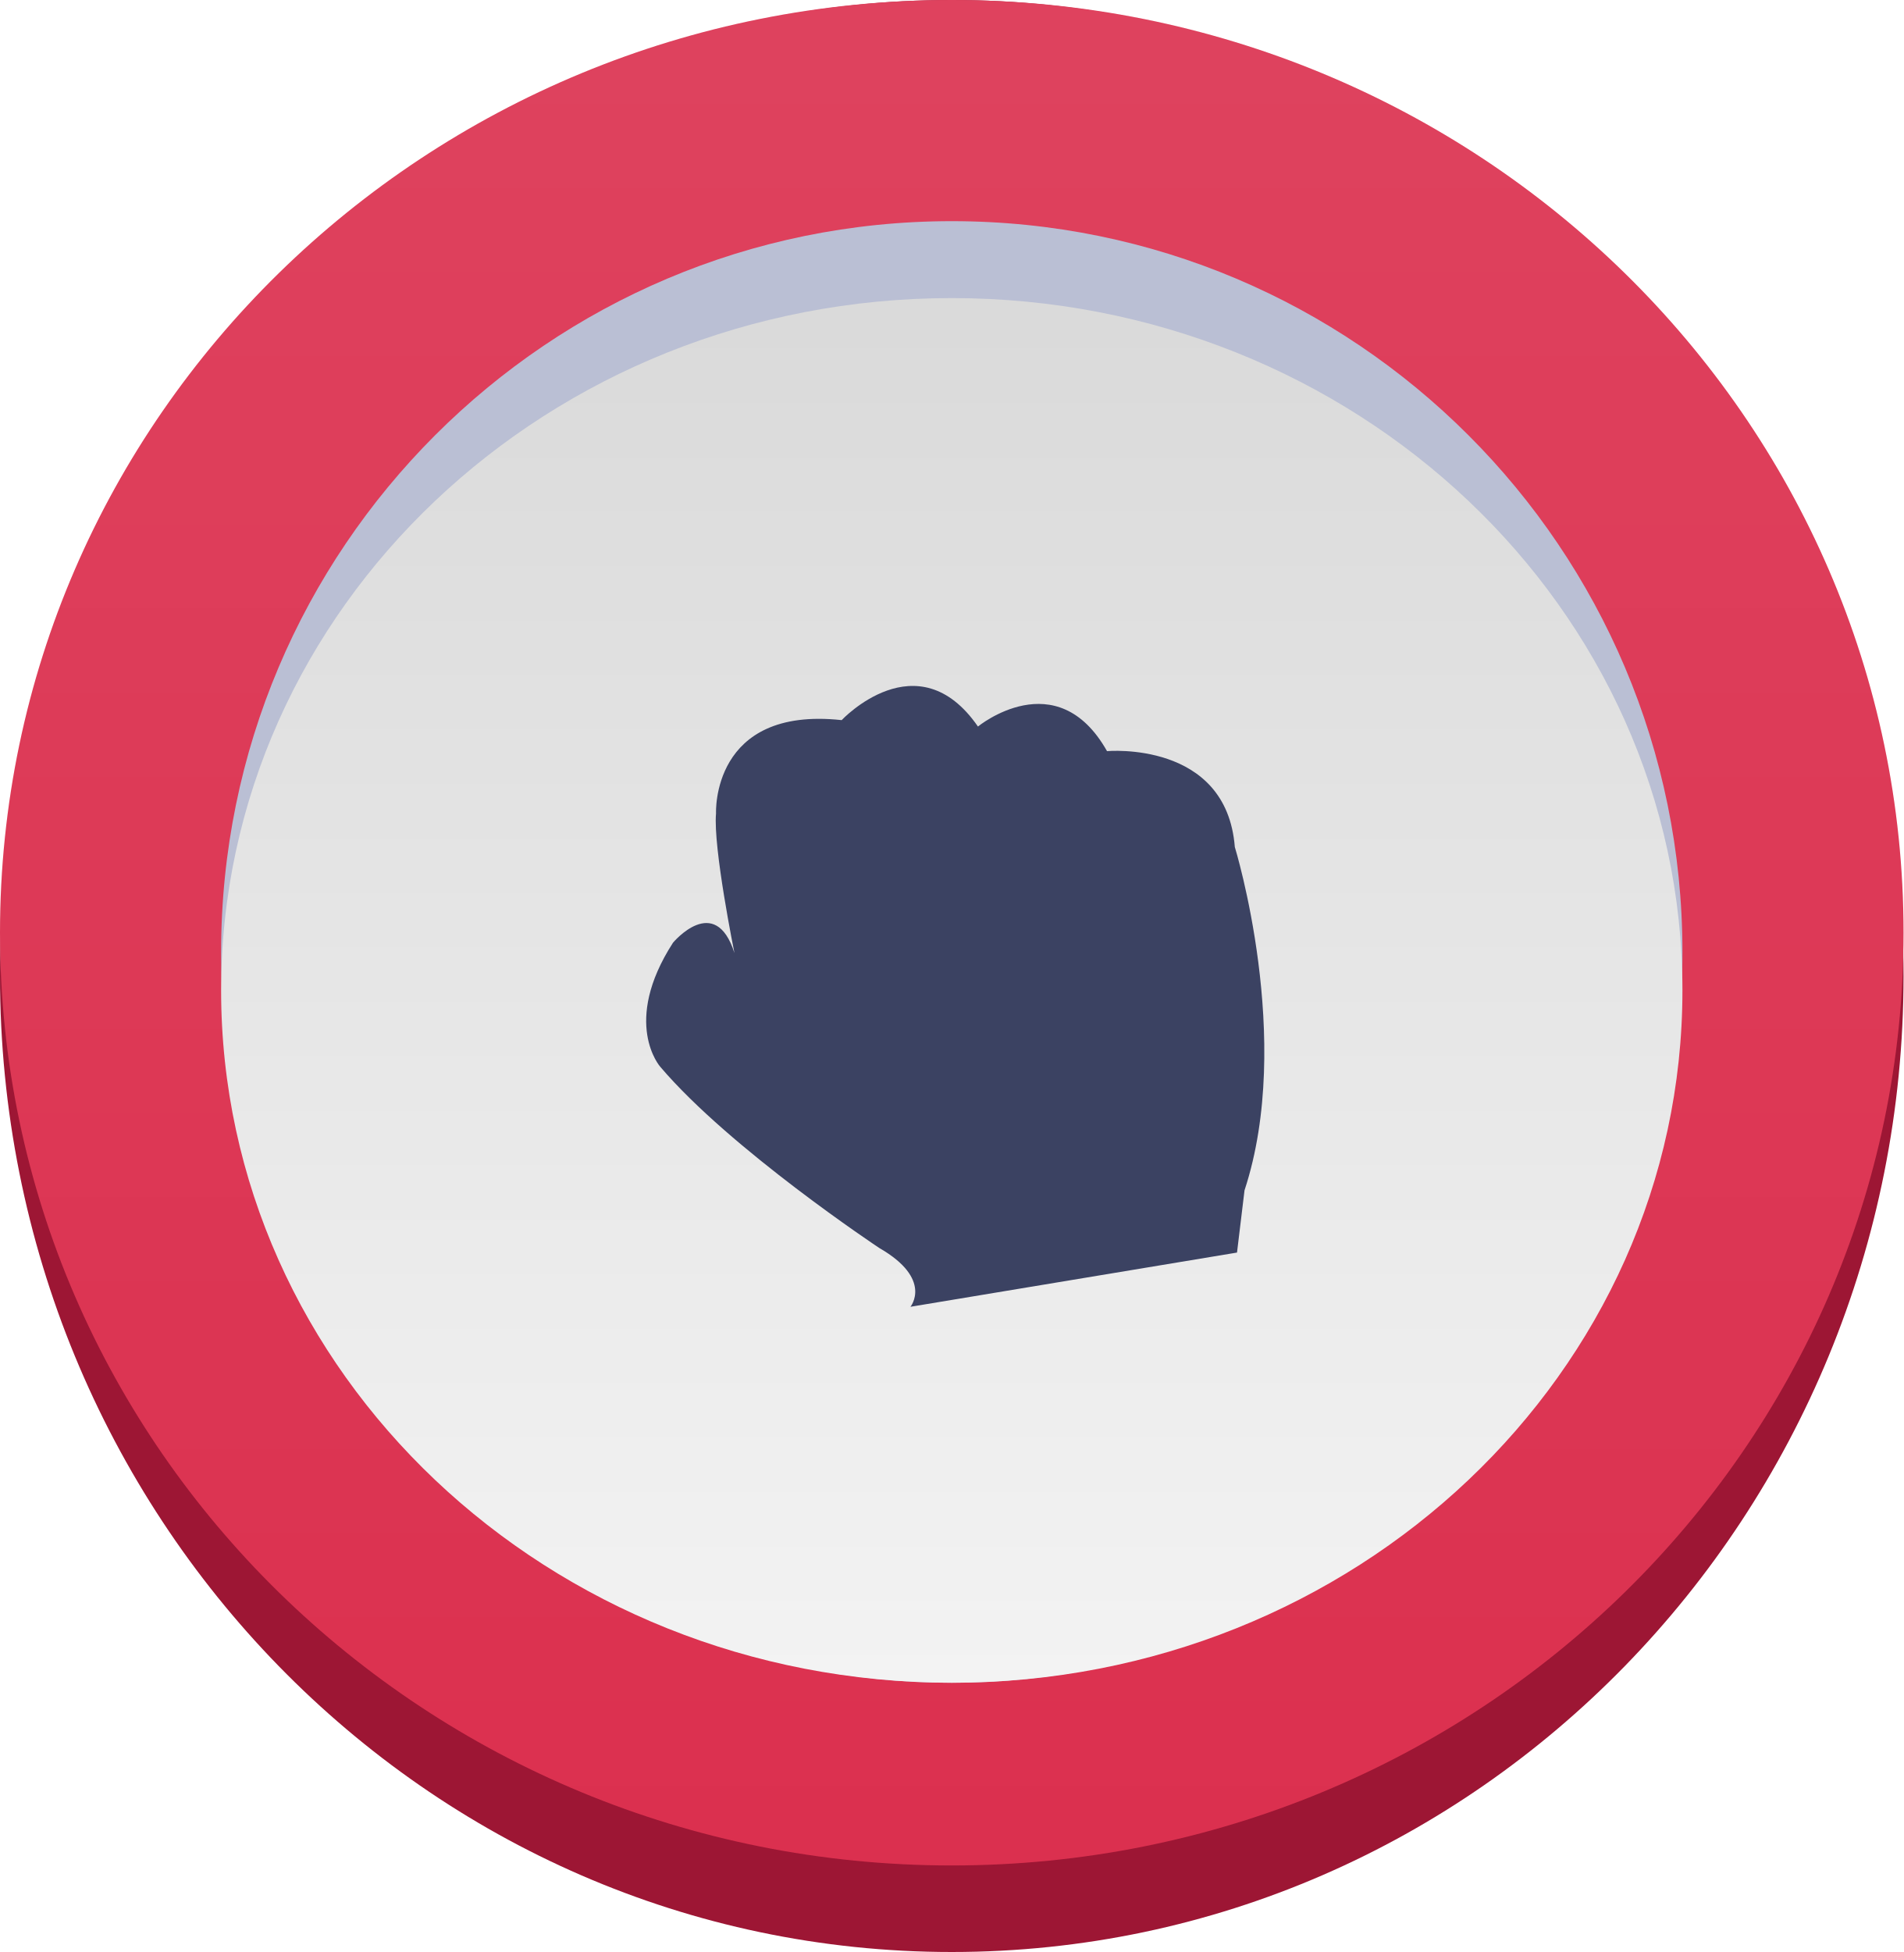
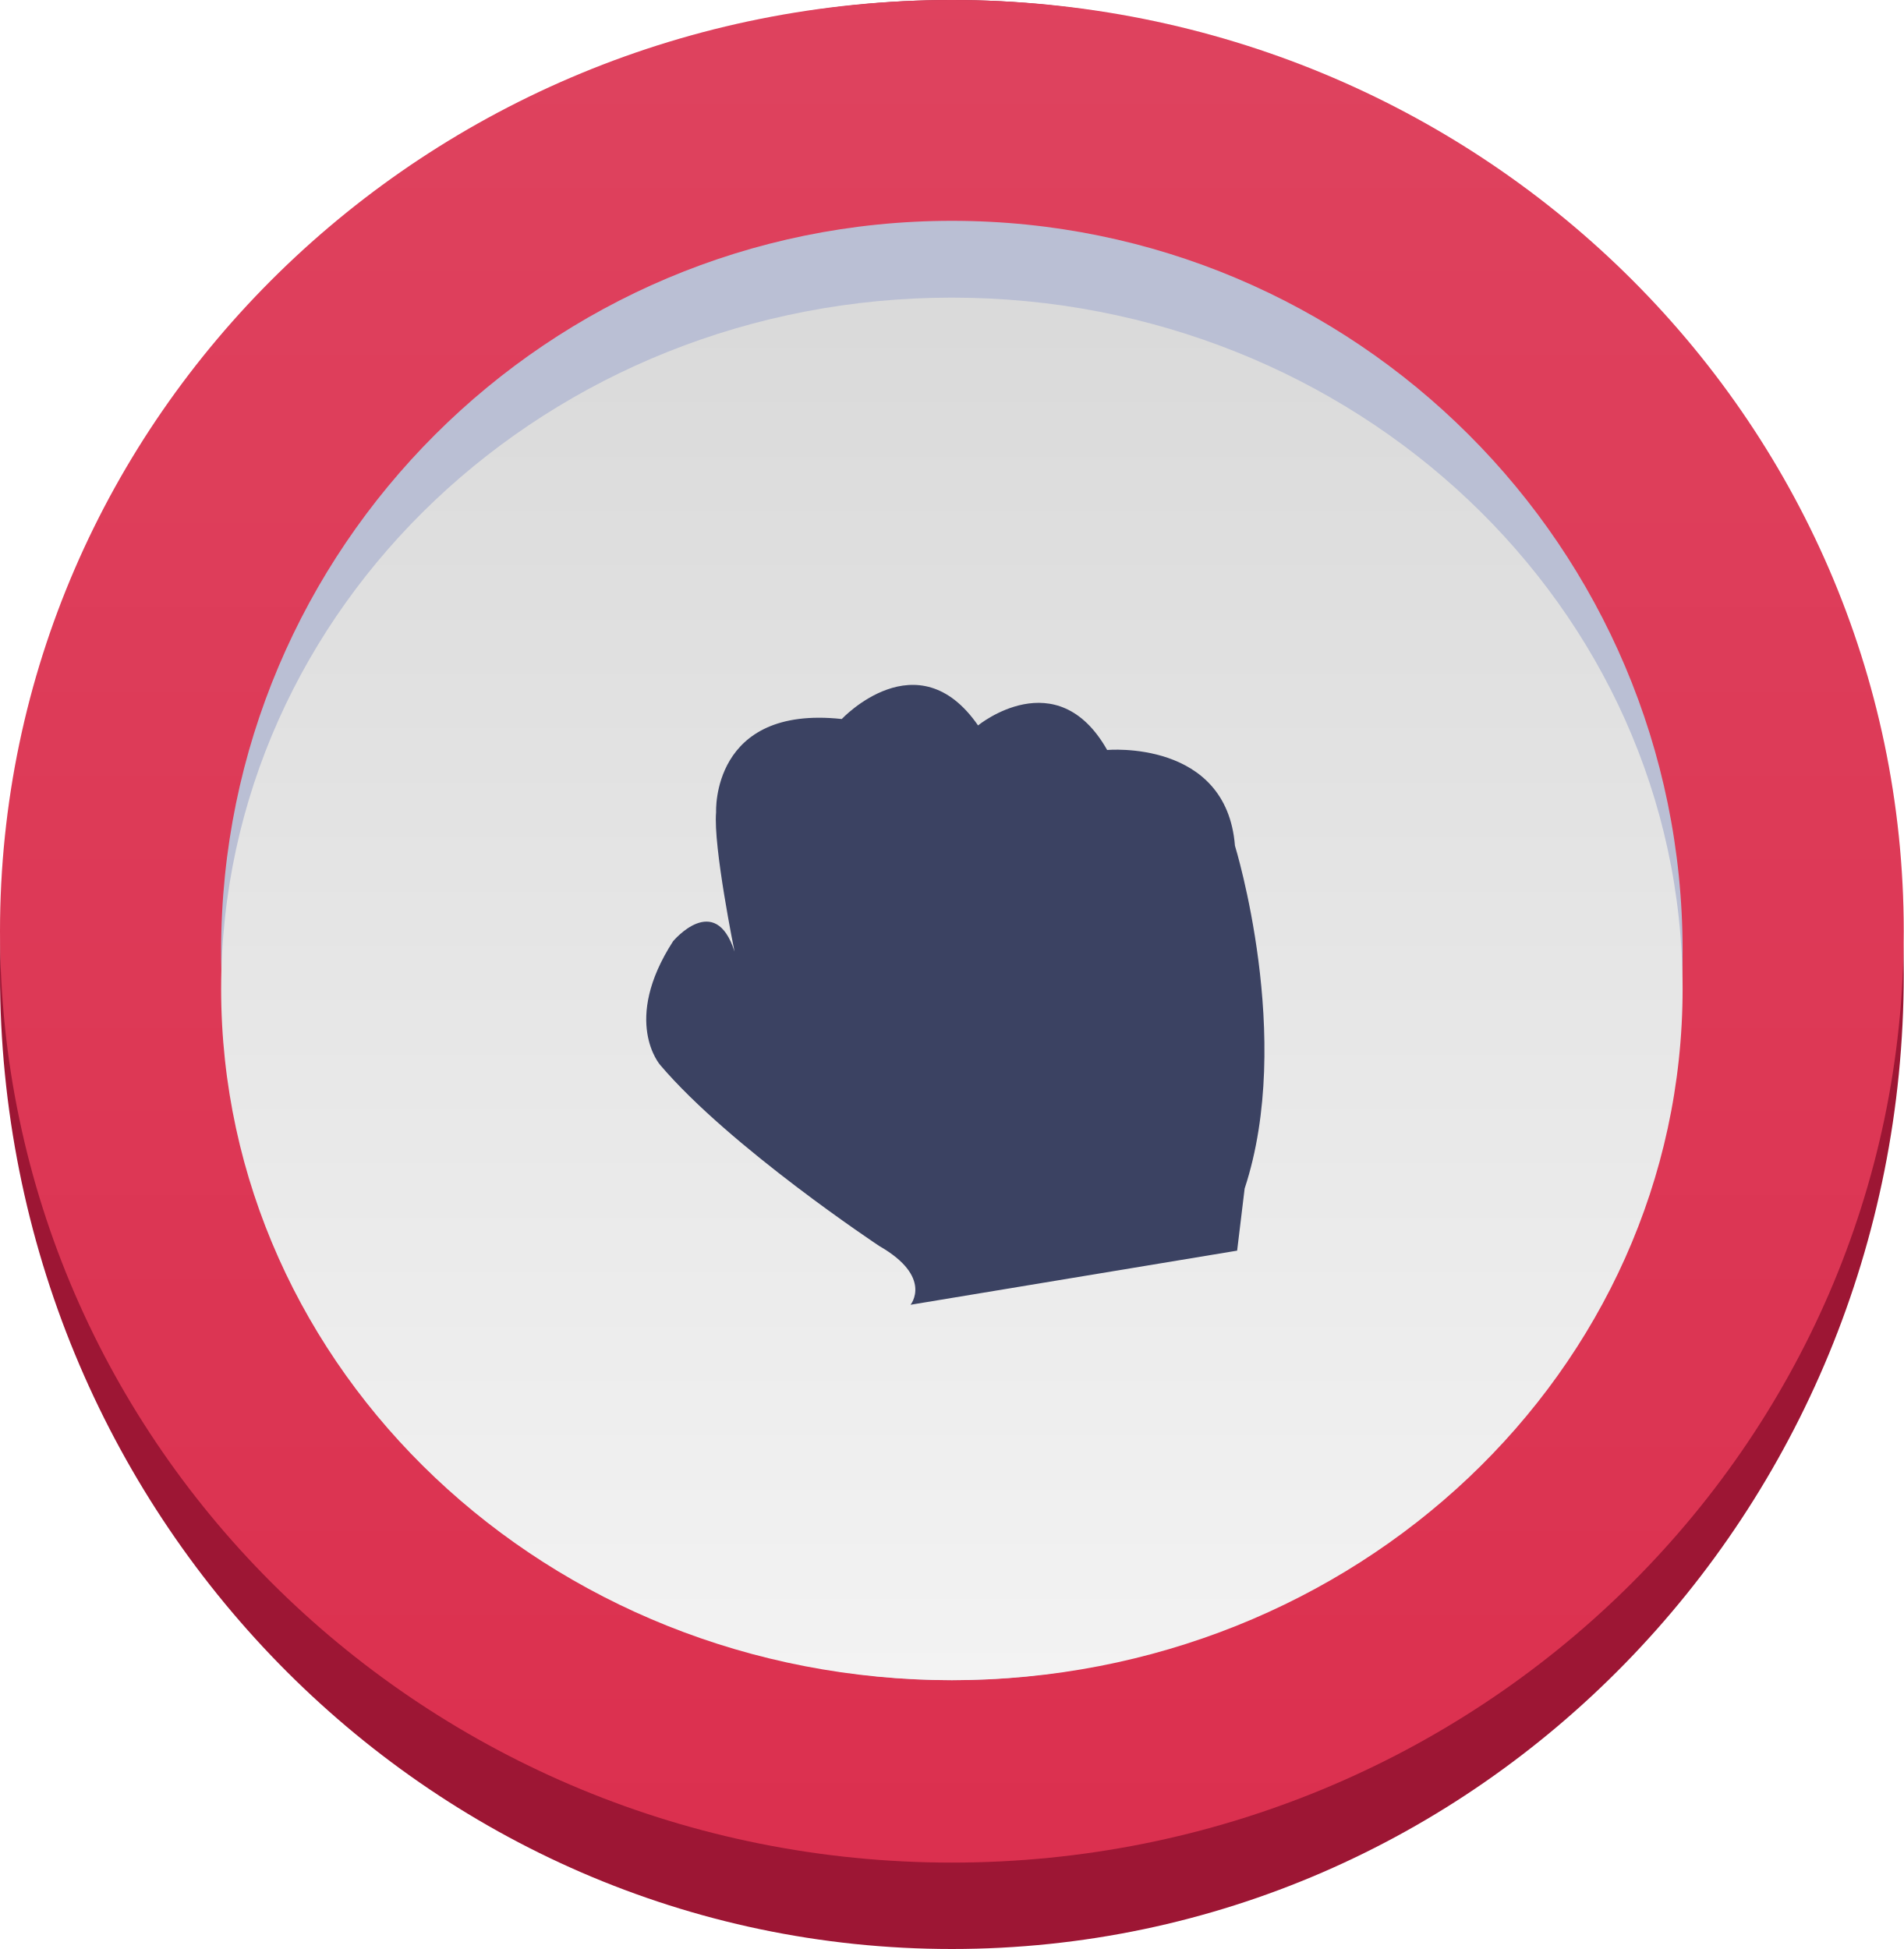
- <svg xmlns="http://www.w3.org/2000/svg" width="198" height="203" viewBox="0 0 198 203" fill="none">
-   <ellipse cx="99" cy="101.5" rx="99" ry="101.5" fill="#9D1634" />
-   <ellipse cx="99" cy="97" rx="99" ry="97" fill="#DB2E4D" />
-   <ellipse cx="99" cy="97" rx="99" ry="97" fill="url(#paint0_linear_0_1787)" />
-   <circle cx="99" cy="99" r="76" fill="#BABFD4" />
-   <ellipse cx="99" cy="103" rx="76" ry="72" fill="url(#paint1_linear_0_1787)" />
-   <path d="M128.441 88.085C127.564 76.981 115.149 78.115 115.149 78.115C109.909 68.837 101.723 75.557 101.723 75.557C95.433 66.464 87.548 74.89 87.548 74.89C73.952 73.418 74.479 84.583 74.479 84.583C74.159 88.132 76.395 99.112 76.395 99.112C74.378 92.784 70.003 98.037 70.003 98.037C64.625 106.374 68.674 110.937 68.674 110.937C75.951 119.504 91.461 129.787 91.461 129.787C97.077 133.018 94.701 135.9 94.701 135.9L128.669 130.262L129.45 123.792C134.614 108.105 128.441 88.085 128.441 88.085Z" fill="#3B4262" />
+ <svg xmlns="http://www.w3.org/2000/svg" width="293" height="300" viewBox="0 0 293 300" fill="none">
+   <ellipse cx="146.5" cy="150" rx="146.5" ry="150" fill="#9D1634" />
+   <ellipse cx="146.5" cy="143.35" rx="146.5" ry="143.35" fill="#DB2E4D" />
+   <ellipse cx="146.5" cy="143.35" rx="146.5" ry="143.35" fill="url(#paint0_linear_0_1590)" />
+   <ellipse cx="146.5" cy="146.306" rx="112.465" ry="112.315" fill="#BABFD4" />
+   <ellipse cx="146.5" cy="152.217" rx="112.465" ry="106.404" fill="url(#paint1_linear_0_1590)" />
+   <path d="M190.067 130.175C188.77 113.766 170.398 115.441 170.398 115.441C162.643 101.729 150.529 111.661 150.529 111.661C141.222 98.222 129.554 110.675 129.554 110.675C109.435 108.499 110.214 124.999 110.214 124.999C109.741 130.244 113.05 146.472 113.05 146.472C110.065 137.119 103.591 144.883 103.591 144.883C95.632 157.202 101.623 163.946 101.623 163.946C112.393 176.608 135.344 191.803 135.344 191.803C143.654 196.579 140.139 200.837 140.139 200.837L190.405 192.506L191.56 182.944C199.202 159.761 190.067 130.175 190.067 130.175Z" fill="#3B4262" />
  <defs>
-     <linearGradient id="paint0_linear_0_1787" x1="0" y1="0" x2="0" y2="194" gradientUnits="userSpaceOnUse">
+     <linearGradient id="paint0_linear_0_1590" x1="0" y1="0" x2="0" y2="286.699" gradientUnits="userSpaceOnUse">
      <stop stop-color="white" stop-opacity="0.097" />
      <stop offset="1" stop-color="white" stop-opacity="0.01" />
    </linearGradient>
-     <linearGradient id="paint1_linear_0_1787" x1="173.74" y1="175" x2="173.74" y2="33.387" gradientUnits="userSpaceOnUse">
+     <linearGradient id="paint1_linear_0_1590" x1="257.101" y1="258.621" x2="257.101" y2="49.34" gradientUnits="userSpaceOnUse">
      <stop stop-color="#F3F3F3" />
      <stop offset="1" stop-color="#DADADA" />
    </linearGradient>
  </defs>
</svg>
